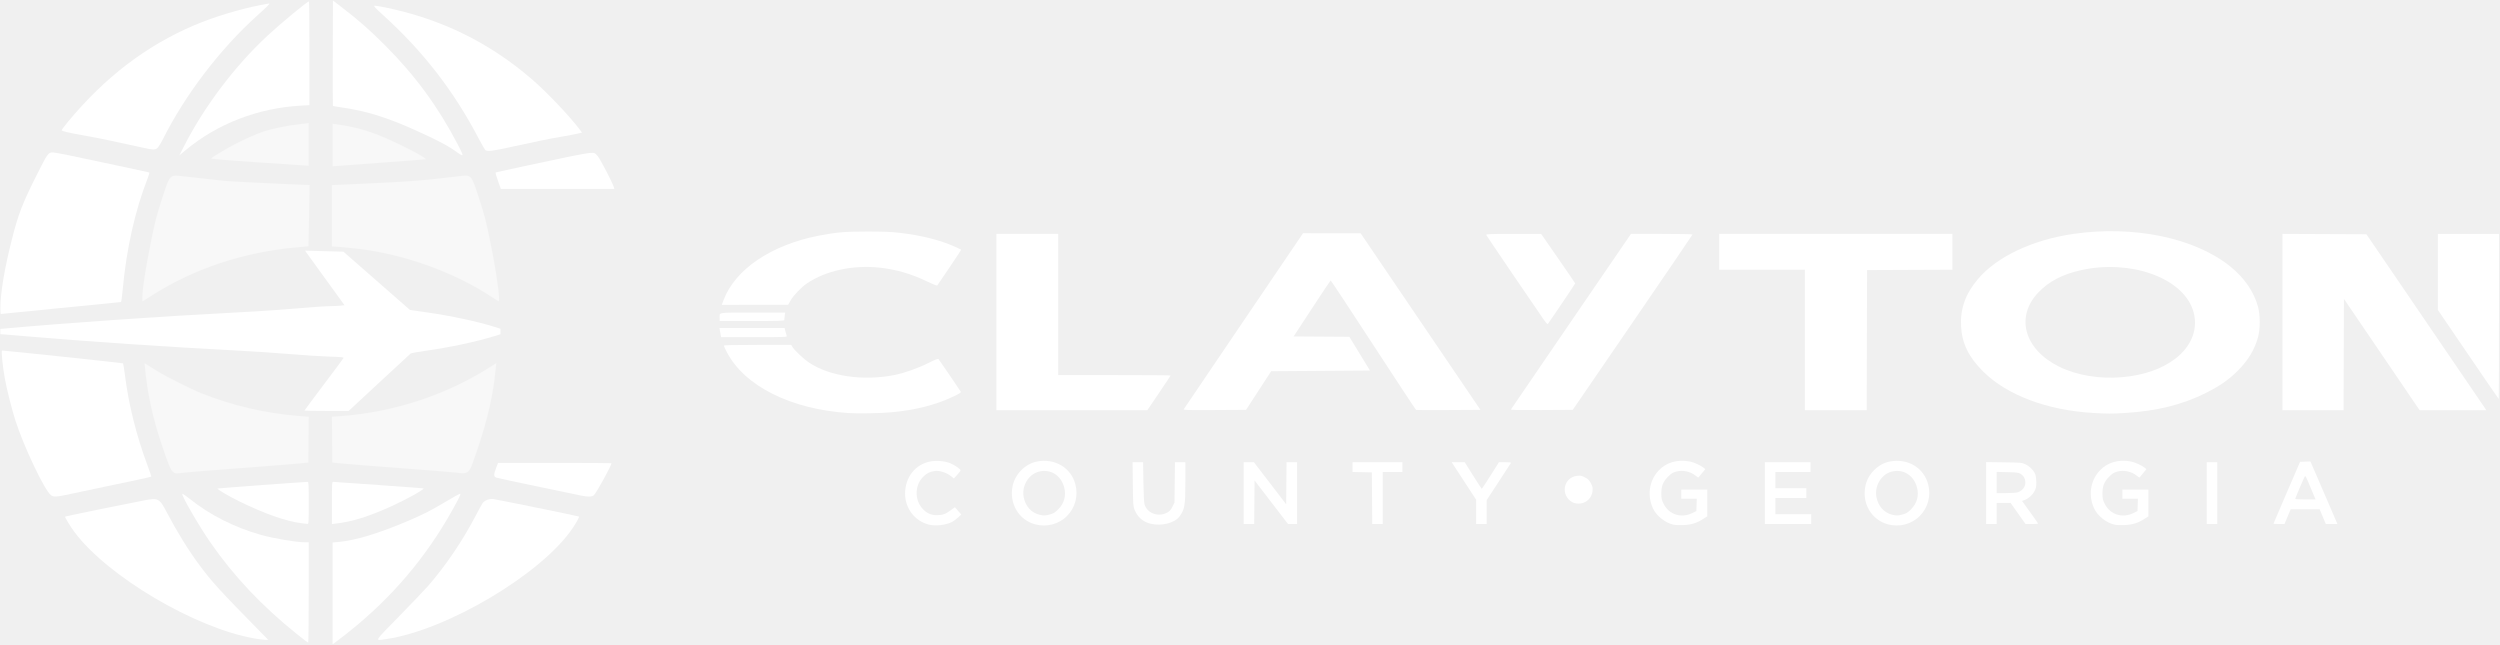
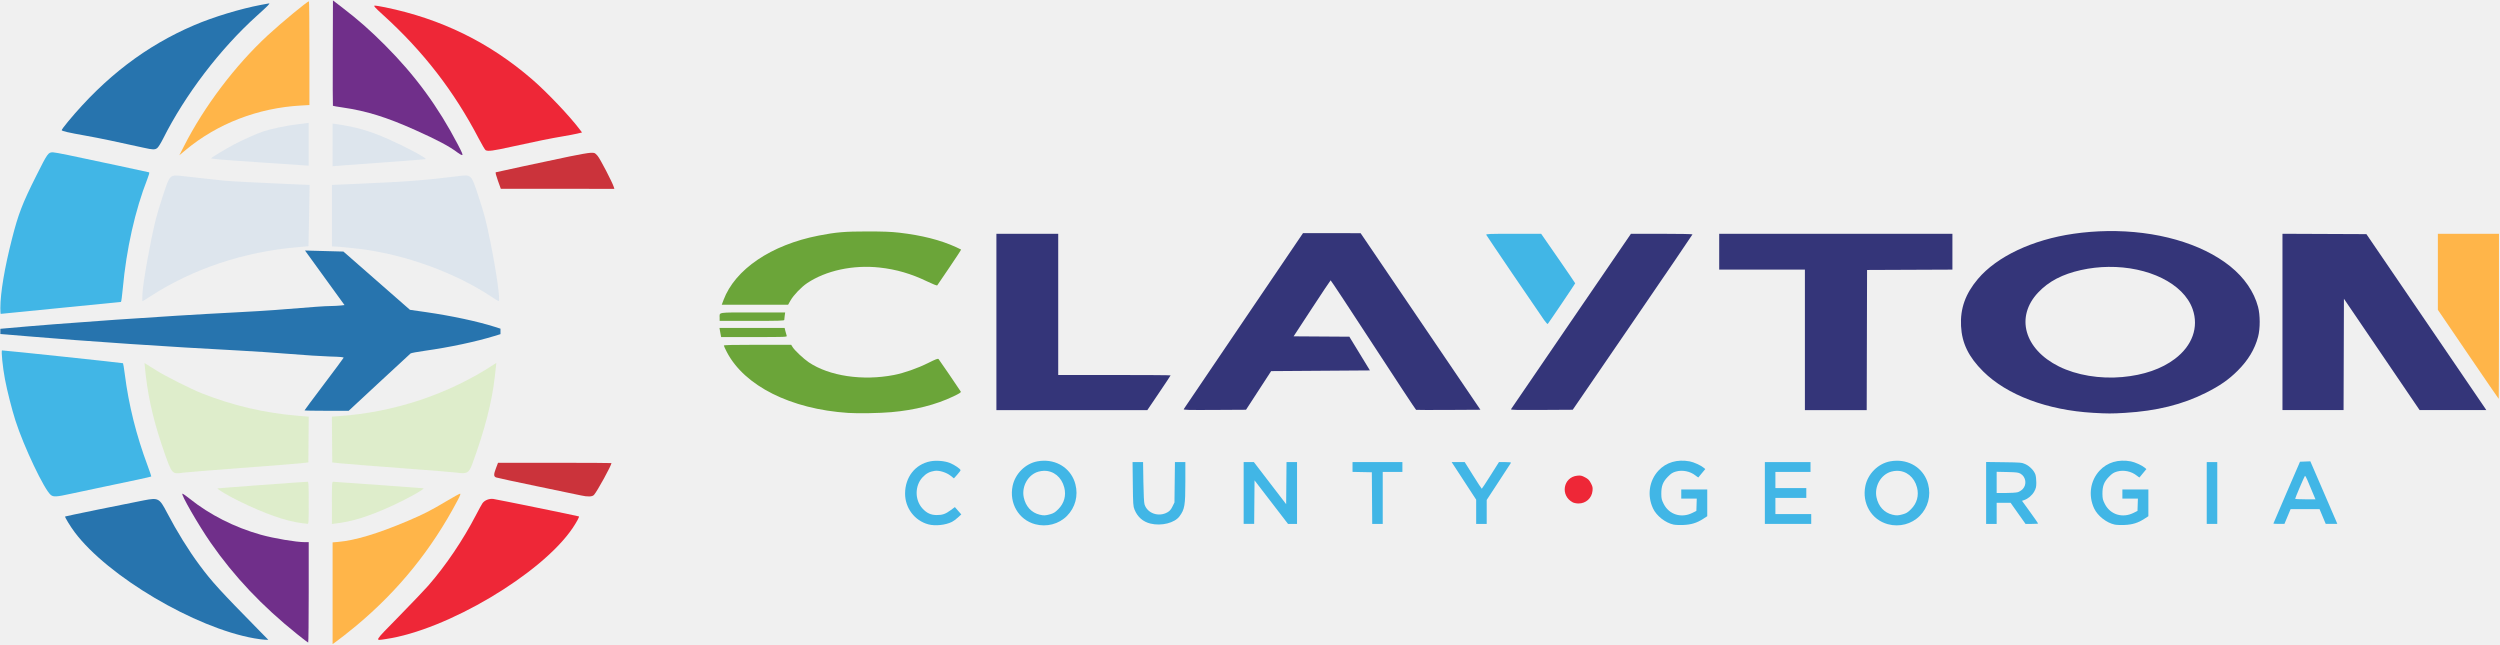
- <svg xmlns="http://www.w3.org/2000/svg" width="194" height="50" version="1.1" viewBox="0 0 1138.9 293.44">
-   <g fill="#fff">
-     <g>
-       <path d="m65.44 67.305c-11.612-2.594-20.518-4.448-26.24-5.461-7.828-1.386-10.96-2.101-11.096-2.534-0.056-0.176 1.276-1.976 2.959-4 16.82-20.224 35.454-34.455 57.4-43.834 8.797-3.76 20.933-7.446 30.513-9.268 1.901-0.362 3.521-0.657 3.6-0.657 0.567 0-0.534 1.12-5.453 5.547-16.801 15.121-32.775 36.057-42.874 56.194-0.957 1.908-2.126 3.773-2.598 4.144-1.066 0.839-1.957 0.82-6.212-0.131z" />
-       <path d="m221.23 68.42c-0.293-0.171-1.678-2.506-3.078-5.19-11.331-21.72-25.282-39.764-43.578-56.361-3.67-3.329-4.49-4.219-3.96-4.296 0.368-0.053 2.523 0.283 4.789 0.748 25.586 5.251 47.502 15.987 67 32.821 6.839 5.905 17.236 16.864 21.869 23.051l0.871 1.163-2.17 0.513c-1.193 0.282-3.97 0.811-6.17 1.175-5.466 0.904-13.562 2.541-23.759 4.805-8.433 1.872-10.765 2.182-11.814 1.57z" />
-       <path d="m208.48 69.524c-3.654-2.8-9.17-5.735-19.33-10.287-13.107-5.871-22.187-8.69-33.085-10.272-2.34-0.34-4.321-0.684-4.402-0.765-0.081-0.081-0.11-10.916-0.065-24.079l0.082-23.932 4.525 3.48c7.239 5.567 12.307 10.035 19.173 16.901 13.71 13.711 24.21 28.022 33.167 45.208 2.082 3.994 2.442 4.887 1.962 4.87-0.323-0.012-1.236-0.518-2.028-1.125z" />
-       <path d="m83.802 66.62c9.231-18.134 23.33-36.789 38.189-50.529 6.169-5.705 18.025-15.5 18.76-15.5 0.116 0 0.212 10.634 0.212 23.632v23.632l-3.92 0.221c-19.526 1.101-38.024 8.247-52.467 20.268l-2.865 2.385z" />
-       <path d="m226.84 82.324c-0.873-2.444-1.2-3.747-0.96-3.835 0.426-0.157 22.56-4.907 33.643-7.22 4.224-0.882 8.526-1.627 9.56-1.656 1.849-0.052 1.902-0.029 3.161 1.382 1.14 1.278 6.813 12.208 7.431 14.316l0.211 0.72-51.723-6e-3 -1.323-3.701z" />
-       <path d="m329.62 136.67c5.249-13.994 21.696-25.127 43.363-29.352 7.954-1.551 11.876-1.883 22.222-1.883 7.066 2e-4 10.867 0.147 14.4 0.557 10.377 1.203 18.77 3.332 25.923 6.576 1.209 0.548 2.255 1.054 2.325 1.123 0.07 0.07-2.298 3.694-5.261 8.054-2.963 4.36-5.486 8.073-5.606 8.251-0.133 0.196-1.954-0.514-4.64-1.81-7.228-3.488-14.041-5.473-21.608-6.298-12.084-1.316-24.457 1.348-33.053 7.116-2.611 1.752-6.161 5.453-7.52 7.839l-1.12 1.967-15.117 0.01-15.117 9e-3 0.81-2.16z" />
-       <path d="m0.174 140.35c0.013-6.97 1.892-18.184 5.267-31.44 2.914-11.447 4.724-16.15 11.127-28.911 5.157-10.277 5.393-10.609 7.567-10.609 0.527 0 3.738 0.581 7.136 1.291 10.938 2.286 36.246 7.69 36.635 7.822 0.257 0.087 0.025 1.025-0.731 2.947-5.608 14.273-9.592 32.005-11.23 49.992-0.306 3.359-0.678 6.107-0.827 6.107s-12.492 1.224-27.429 2.72-27.24 2.72-27.339 2.72c-0.099 0-0.178-1.188-0.176-2.64z" />
-       <path d="m327.84 144.78c0-2.646-1.367-2.426 15.118-2.426h14.729l-0.203 1.485c-0.112 0.817-0.203 1.681-0.203 1.92 0 0.361-2.52 0.435-14.72 0.435h-14.72z" />
-       <path d="m703.44 145.82c-3.39-4.812-26.216-38.432-26.376-38.849-0.151-0.394 1.613-0.459 12.424-0.459h12.6l7.754 11.185c4.265 6.152 7.754 11.271 7.754 11.375 0 0.178-11.98 17.928-12.491 18.508-0.13 0.147-0.879-0.645-1.665-1.76z" />
-       <path d="m328.35 152.67c-0.096-0.484-0.267-1.42-0.381-2.08l-0.207-1.2h29.68l0.368 1.52c0.202 0.836 0.468 1.772 0.59 2.08 0.21 0.529-0.623 0.56-14.827 0.56h-15.049z" />
-       <path d="m1124.4 161.43-13.807-20.284v-34.632h27.84v37.6c0 20.68-0.051 37.6-0.113 37.6s-6.326-9.128-13.92-20.284z" />
-       <path d="m1039.8 146.67v-40.163l38.24 0.165 16.374 24c28.974 42.47 37.054 54.323 37.658 55.251l0.591 0.909h-30.385l-34.478-50.72-0.164 50.72h-27.836z" />
+ <svg xmlns="http://www.w3.org/2000/svg" width="1138.9" height="293.44" version="1.1" viewBox="0 0 1138.9 293.44">
+   <g stroke-width=".32">
+     <path d="m65.438 67.301c-11.612-2.594-20.518-4.448-26.24-5.461-7.828-1.386-10.96-2.101-11.096-2.534-0.056-0.176 1.276-1.976 2.959-4 16.82-20.224 35.454-34.455 57.4-43.834 8.797-3.76 20.933-7.446 30.513-9.268 1.901-0.362 3.521-0.657 3.6-0.657 0.567 0-0.534 1.12-5.453 5.547-16.801 15.121-32.775 36.057-42.874 56.194-0.957 1.908-2.126 3.773-2.598 4.144-1.066 0.839-1.957 0.82-6.212-0.131z" fill="#2774ae" />
+     <path d="m221.23 68.416c-0.293-0.171-1.678-2.506-3.078-5.19-11.331-21.72-25.282-39.764-43.578-56.361-3.67-3.329-4.49-4.219-3.96-4.296 0.368-0.053 2.523 0.283 4.789 0.748 25.586 5.251 47.502 15.987 67 32.821 6.839 5.905 17.236 16.864 21.869 23.051l0.871 1.163-2.17 0.513c-1.193 0.282-3.97 0.811-6.17 1.175-5.466 0.904-13.562 2.541-23.759 4.805-8.433 1.872-10.765 2.182-11.814 1.57z" fill="#ee2737" />
+     <path d="m208.48 69.52c-3.654-2.8-9.17-5.735-19.33-10.287-13.107-5.871-22.187-8.69-33.085-10.272-2.34-0.34-4.321-0.684-4.402-0.765-0.081-0.081-0.11-10.916-0.065-24.079l0.082-23.932 4.525 3.48c7.239 5.567 12.307 10.035 19.173 16.901 13.71 13.711 24.21 28.022 33.167 45.208 2.082 3.994 2.442 4.887 1.962 4.87-0.323-0.012-1.236-0.518-2.028-1.125z" fill="#702f8a" />
+     <path d="m83.796 66.616c9.231-18.134 23.33-36.789 38.189-50.529 6.169-5.705 18.025-15.5 18.76-15.5 0.116 0 0.212 10.634 0.212 23.632v23.632l-3.92 0.221c-19.526 1.101-38.024 8.247-52.467 20.268l-2.865 2.385z" fill="#ffb549" />
+     <path d="m117.37 73.915c-16.496-1.12-21.431-1.549-21.188-1.842 0.431-0.52 6.487-4.163 10.212-6.145 4.444-2.364 10.29-4.968 13.733-6.118 3.608-1.205 11.064-2.734 15.707-3.221 1.848-0.194 3.684-0.42 4.08-0.503l0.72-0.151v19.532l-0.88-0.046c-0.484-0.025-10.557-0.703-22.385-1.506z" fill="#dde5ed" />
+     <path d="m151.52 66.023v-9.717l1.2 0.166c9.206 1.272 15.534 3.073 24.145 6.874 7.862 3.47 17.576 8.665 17.097 9.144-0.081 0.081-8.908 0.776-19.615 1.544s-20.224 1.466-21.148 1.551l-1.68 0.155z" fill="#dde5ed" />
+     <path d="m226.83 82.319c-0.873-2.444-1.2-3.747-0.96-3.835 0.426-0.157 22.56-4.907 33.643-7.22 4.224-0.882 8.526-1.627 9.56-1.656 1.849-0.052 1.902-0.029 3.161 1.382 1.14 1.278 6.813 12.208 7.431 14.316l0.211 0.72-51.723-6e-3 -1.323-3.701z" fill="#cb333b" />
+     <path d="m224 135.26c-16.633-11.034-39.279-19.282-60-21.855-4.029-0.5-10.745-1.133-12.08-1.138l-0.72-3e-3v-28.018l12.88-0.565c21.592-0.947 29.309-1.54 44.531-3.424 6.212-0.769 6.026-0.947 9.247 8.819 2.812 8.525 3.502 11.153 5.499 20.948 2.785 13.658 4.69 27.257 3.807 27.173-0.156-0.015-1.58-0.887-3.164-1.937z" fill="#dde5ed" />
+     <path d="m64.897 133.77c0.317-5.54 3.489-23.265 6.024-33.665 0.536-2.2 2.052-7.24 3.368-11.2 3.182-9.576 2.976-9.386 9.366-8.64 4.745 0.553 16.739 1.877 18.742 2.069 2.628 0.251 17.505 1.021 29.084 1.505l9.565 0.4-0.234 13.933c-0.129 7.663-0.257 13.957-0.284 13.986-0.028 0.029-2.067 0.218-4.531 0.419-24.705 2.022-48.244 9.874-67.771 22.606-1.722 1.123-3.22 2.042-3.329 2.042-0.109 0-0.109-1.555-1.69e-4 -3.455z" fill="#dde5ed" />
+     <path d="m329.61 136.67c5.249-13.994 21.696-25.127 43.363-29.352 7.954-1.551 11.876-1.883 22.222-1.883 7.066 2e-4 10.867 0.147 14.4 0.557 10.377 1.203 18.77 3.332 25.923 6.576 1.209 0.548 2.255 1.054 2.325 1.123 0.07 0.07-2.298 3.694-5.261 8.054-2.963 4.36-5.486 8.073-5.606 8.251-0.133 0.196-1.954-0.514-4.64-1.81-7.228-3.488-14.041-5.473-21.608-6.298-12.084-1.316-24.457 1.348-33.053 7.116-2.611 1.752-6.161 5.453-7.52 7.839l-1.12 1.967-15.117 0.01-15.117 9e-3 0.81-2.16z" fill="#6ba539" />
+     <path d="m0.163 140.35c0.013-6.97 1.892-18.184 5.267-31.44 2.914-11.447 4.724-16.15 11.127-28.911 5.157-10.277 5.393-10.609 7.567-10.609 0.527 0 3.738 0.581 7.136 1.291 10.938 2.286 36.246 7.69 36.635 7.822 0.257 0.087 0.025 1.025-0.731 2.947-5.608 14.273-9.592 32.005-11.23 49.992-0.306 3.359-0.678 6.107-0.827 6.107s-12.492 1.224-27.429 2.72-27.24 2.72-27.339 2.72c-0.099 0-0.178-1.188-0.176-2.64z" fill="#41b6e6" />
+     <path d="m327.84 144.77c0-2.646-1.367-2.426 15.118-2.426h14.729l-0.203 1.485c-0.112 0.817-0.203 1.681-0.203 1.92 0 0.361-2.52 0.435-14.72 0.435h-14.72z" fill="#6ba539" />
+     <path d="m703.44 145.81c-3.39-4.812-26.216-38.432-26.376-38.849-0.151-0.394 1.613-0.459 12.424-0.459h12.6l7.754 11.185c4.265 6.152 7.754 11.271 7.754 11.375 0 0.178-11.98 17.928-12.491 18.508-0.13 0.147-0.879-0.645-1.665-1.76z" fill="#41b6e6" />
+     <path d="m328.35 152.67c-0.096-0.484-0.267-1.42-0.381-2.08l-0.207-1.2h29.68l0.368 1.52c0.202 0.836 0.468 1.772 0.59 2.08 0.21 0.529-0.623 0.56-14.827 0.56h-15.049z" fill="#6ba539" />
+     <path d="m1124.4 161.42-13.807-20.284v-34.632h27.84v37.6c0 20.68-0.051 37.6-0.113 37.6s-6.326-9.128-13.92-20.284z" fill="#ffb549" />
+     <g fill="#343579">
+       <path d="m1039.8 146.66v-40.163l38.24 0.165 16.374 24c28.974 42.47 37.054 54.323 37.658 55.251l0.591 0.909h-30.385l-34.478-50.72-0.164 50.72h-27.836z" />
      <path d="m822.24 154.83v-32h-39.04v-16.32h106.24v16.315l-38.88 0.165-0.082 31.92-0.082 31.92h-28.157z" />
-       <path d="m688.36 186.43c0.131-0.222 12.478-18.295 27.438-40.163l27.2-39.76h14.023c7.713 0 14.023 0.117 14.023 0.26 0 0.143-12.276 18.179-27.28 40.08l-27.28 39.82-14.181 0.083c-11.338 0.067-14.133 3e-3 -13.943-0.32z" />
-       <path d="m539.27 186.39c0.142-0.245 12.426-18.387 27.298-40.316l27.04-39.871 26.24 0.022 54.586 80.443-14.493 0.083c-7.971 0.046-14.641 0.027-14.821-0.042-0.18-0.069-8.964-13.39-19.52-29.602-10.556-16.212-19.29-29.441-19.409-29.398-0.119 0.043-3.962 5.801-8.54 12.795l-8.324 12.716 25.393 0.167 9.376 15.36-45.005 0.32-11.443 17.6-14.318 0.083c-12.155 0.071-14.279 0.016-14.06-0.362z" />
+       <path d="m688.35 186.43c0.131-0.222 12.478-18.295 27.438-40.163l27.2-39.76h14.023c7.713 0 14.023 0.117 14.023 0.26 0 0.143-12.276 18.179-27.28 40.08l-27.28 39.82-14.181 0.083c-11.338 0.067-14.133 3e-3 -13.943-0.32z" />
+       <path d="m539.26 186.39c0.142-0.245 12.426-18.387 27.298-40.316l27.04-39.871 26.24 0.022 54.586 80.443-14.493 0.083c-7.971 0.046-14.641 0.027-14.821-0.042-0.18-0.069-8.964-13.39-19.52-29.602-10.556-16.212-19.29-29.441-19.409-29.398-0.119 0.043-3.962 5.801-8.54 12.795l-8.324 12.716 25.393 0.167 9.376 15.36-45.005 0.32-11.443 17.6-14.318 0.083c-12.155 0.071-14.279 0.016-14.06-0.362z" />
      <path d="m453.92 146.67v-40.16h28.16v64.32h25.6c14.08 0 25.6 0.079 25.6 0.175 0 0.096-2.385 3.696-5.3 8l-5.3 7.825h-68.761z" />
-       <path d="m138.72 186.97c0-0.1 3.969-5.439 8.819-11.864 4.851-6.425 8.89-11.865 8.976-12.09 0.122-0.319-1.264-0.45-6.339-0.598-3.573-0.105-11.68-0.624-18.016-1.155-6.336-0.53-17.28-1.261-24.32-1.623-29.371-1.512-69.458-4.218-95.04-6.416-4.048-0.348-8.548-0.726-10-0.84l-2.64-0.207v-2.374l2.16-0.198c26.415-2.419 72.595-5.628 104.4-7.253 6.952-0.355 15.376-0.865 18.72-1.132 18.828-1.506 22.261-1.752 24.919-1.784 1.606-0.019 3.746-0.127 4.754-0.24l1.833-0.205-8.236-11.36c-4.53-6.248-8.577-11.839-8.993-12.425l-0.757-1.065 17.48 0.467 30.317 26.543 7.328 1.054c11.53 1.659 23.522 4.225 31.273 6.693l2.64 0.84v2.493l-2.8 0.861c-8.414 2.587-20.578 5.17-31.6 6.71-3.344 0.467-6.29 1.016-6.545 1.219-0.256 0.203-6.709 6.165-14.34 13.249l-13.874 12.88h-10.06c-5.533 0-10.06-0.082-10.06-0.182z" />
-       <path d="m953.57 188.08c-20.91-1.201-39.249-8.099-50.074-18.836-6.661-6.606-9.726-12.884-10.118-20.727-0.4-7.992 2.015-14.712 7.703-21.442 8.628-10.208 24.86-17.874 43.562-20.576 27.439-3.963 55.172 1.807 71.392 14.854 6.413 5.159 10.836 11.607 12.649 18.44 1.002 3.778 1.01 9.896 0.017 13.646-1.501 5.669-4.534 10.702-9.326 15.474-4.076 4.059-8.049 6.823-14.408 10.022-10.671 5.369-22.494 8.301-36.96 9.166-6.023 0.36-7.829 0.358-14.437-0.022zm13.317-16.306c9.752-0.893 17.821-3.683 23.902-8.265 7.96-5.998 10.985-14.458 8.102-22.661-5.115-14.555-28.582-22.773-50.859-17.812-8.512 1.895-14.696 5.133-19.502 10.21-10.489 11.08-6.354 25.844 9.439 33.704 7.996 3.98 18.678 5.761 28.918 4.824z" />
-       <path d="m386.41 188.12c-26.168-1.729-47.267-12.313-55.284-27.733-0.746-1.435-1.356-2.767-1.356-2.96 0-0.25 4.418-0.351 15.334-0.351h15.334l0.648 1.048c0.937 1.516 4.992 5.334 7.365 6.935 9.308 6.278 24.539 8.549 38.8 5.784 4.604-0.892 10.78-3.063 15.639-5.496 3.332-1.669 4.403-2.075 4.682-1.777 0.316 0.337 9.445 13.712 10.139 14.854 0.195 0.321-0.656 0.867-3.36 2.156-8.015 3.823-17.475 6.231-28.261 7.194-5.267 0.471-15.156 0.644-19.68 0.345z" />
    </g>
-     <g fill-opacity=".5">
-       <path d="m117.38 73.919c-16.496-1.12-21.431-1.549-21.188-1.842 0.431-0.52 6.487-4.163 10.212-6.145 4.444-2.364 10.29-4.968 13.733-6.118 3.608-1.205 11.064-2.734 15.707-3.221 1.848-0.194 3.684-0.42 4.08-0.503l0.72-0.151v19.532l-0.88-0.046c-0.484-0.025-10.557-0.703-22.385-1.506z" />
-       <path d="m151.52 66.028v-9.717l1.2 0.166c9.206 1.272 15.534 3.073 24.145 6.874 7.862 3.47 17.576 8.665 17.097 9.144-0.081 0.081-8.908 0.776-19.615 1.544s-20.224 1.466-21.148 1.551l-1.68 0.155z" />
-       <path d="m224 135.27c-16.633-11.034-39.279-19.282-60-21.855-4.029-0.5-10.745-1.133-12.08-1.138l-0.72-3e-3v-28.018l12.88-0.565c21.592-0.947 29.309-1.54 44.531-3.424 6.212-0.769 6.026-0.947 9.247 8.819 2.812 8.525 3.502 11.153 5.499 20.948 2.785 13.658 4.69 27.257 3.807 27.173-0.156-0.015-1.58-0.887-3.164-1.937z" />
-       <path d="m64.904 133.78c0.317-5.54 3.489-23.265 6.024-33.665 0.536-2.2 2.052-7.24 3.368-11.2 3.182-9.576 2.976-9.386 9.366-8.64 4.745 0.553 16.739 1.877 18.742 2.069 2.628 0.251 17.505 1.021 29.084 1.505l9.565 0.4-0.234 13.933c-0.129 7.663-0.257 13.957-0.284 13.986-0.028 0.029-2.067 0.218-4.531 0.419-24.705 2.022-48.244 9.874-67.771 22.606-1.722 1.123-3.22 2.042-3.329 2.042-0.109 0-0.109-1.555-1.69e-4 -3.455z" />
-       <path d="m207.85 215.28c-0.968-0.149-12.488-1.073-25.6-2.054s-25.424-1.958-27.36-2.171l-3.52-0.388-0.169-20.879 3.124-0.213c25.264-1.726 50.044-9.984 70.741-23.573l1.057-0.694-0.175 1.562c-0.096 0.859-0.325 2.93-0.508 4.602-1.246 11.387-4.591 24.397-10.223 39.756-1.587 4.328-2.461 4.809-7.368 4.053z" />
-       <path d="m78.598 214.75c-1.002-1.004-2.112-3.756-5.001-12.4-4.15-12.414-6.563-23.643-7.617-35.442l-0.136-1.522 1.161 0.717c0.638 0.394 2.601 1.624 4.361 2.733 3.959 2.495 15.749 8.423 20.48 10.299 14.233 5.642 28.775 9.036 44.084 10.287l4.724 0.386-0.169 20.858-3.52 0.388c-1.936 0.213-14.248 1.188-27.36 2.166-13.112 0.978-24.776 1.917-25.92 2.087-3.38 0.503-4.108 0.424-5.087-0.557z" />
-     </g>
-     <g>
-       <path d="m264.65 225.7c-1.056-0.237-9.984-2.098-19.84-4.135s-18.316-3.863-18.8-4.056c-1.149-0.459-1.149-1.351-4e-3 -4.35l0.884-2.316 25.84-4e-3c14.212-2e-3 25.84 0.058 25.84 0.133 0 1.033-6.533 12.934-7.962 14.503-0.775 0.851-2.823 0.928-5.958 0.225z" />
-       <path d="m23.138 225.47c-2.988-2.456-12.28-22.011-16.08-33.838-1.611-5.015-3.804-13.656-4.791-18.88-1.022-5.405-1.796-13.124-1.314-13.11 1.833 0.052 54.936 5.68 55.095 5.839 0.117 0.117 0.482 2.341 0.811 4.942 1.78 14.074 5.193 27.759 10.422 41.785 0.971 2.605 1.703 4.799 1.627 4.875-0.161 0.161-8.115 1.885-21.444 4.648-5.155 1.069-11.952 2.509-15.106 3.202-6.695 1.47-7.993 1.546-9.22 0.537z" />
-       <path d="m716.49 228.86c-5.835-3.076-4.379-11.51 2.097-12.155 1.498-0.149 1.988-0.044 3.492 0.748 1.43 0.754 1.917 1.24 2.67 2.67 0.792 1.504 0.897 1.994 0.748 3.492-0.335 3.363-3.046 5.792-6.435 5.765-0.887-7e-3 -2.044-0.241-2.572-0.519z" />
-       <path d="m1035.7 238.53c0-0.078 2.728-6.45 6.062-14.16l6.062-14.018 4.714-0.185 5.669 13.113c3.118 7.212 5.883 13.626 6.145 14.252l0.476 1.14-5.289-6e-3 -2.809-6.714-13.191 6e-3 -2.809 6.714h-2.516c-1.384 0-2.516-0.064-2.516-0.142zm17.723-14.498c-0.799-1.892-1.828-4.342-2.286-5.445-0.459-1.103-0.943-1.895-1.077-1.76-0.276 0.279-4.439 10.037-4.44 10.405 0 0.132 2.082 0.24 4.627 0.24h4.628z" />
+     <path d="m138.72 186.96c0-0.1 3.969-5.439 8.819-11.864 4.851-6.425 8.89-11.865 8.976-12.09 0.122-0.319-1.264-0.45-6.339-0.598-3.573-0.105-11.68-0.624-18.016-1.155-6.336-0.53-17.28-1.261-24.32-1.623-29.371-1.512-69.458-4.218-95.04-6.416-4.048-0.348-8.548-0.726-10-0.84l-2.64-0.207v-2.374l2.16-0.198c26.415-2.419 72.595-5.628 104.4-7.253 6.952-0.355 15.376-0.865 18.72-1.132 18.828-1.506 22.261-1.752 24.919-1.784 1.606-0.019 3.746-0.127 4.754-0.24l1.833-0.205-8.236-11.36c-4.53-6.248-8.577-11.839-8.993-12.425l-0.757-1.065 17.48 0.467 30.317 26.543 7.328 1.054c11.53 1.659 23.522 4.225 31.273 6.693l2.64 0.84v2.493l-2.8 0.861c-8.414 2.587-20.578 5.17-31.6 6.71-3.344 0.467-6.29 1.016-6.545 1.219-0.256 0.203-6.709 6.165-14.34 13.249l-13.874 12.88h-10.06c-5.533 0-10.06-0.082-10.06-0.182z" fill="#2774ae" />
+     <path d="m960.02 105.27c-5.088 0.075-10.244 0.476-15.389 1.219-18.701 2.701-34.932 10.369-43.561 20.576-5.689 6.73-8.103 13.45-7.703 21.441 0.392 7.843 3.456 14.121 10.117 20.727 10.826 10.737 29.164 17.635 50.074 18.836 6.608 0.38 8.414 0.384 14.438 0.023 14.466-0.866 26.288-3.799 36.959-9.168 6.359-3.199 10.332-5.962 14.408-10.021 4.792-4.772 7.826-9.806 9.326-15.475 0.993-3.75 0.985-9.867-0.018-13.645-1.813-6.834-6.235-13.283-12.648-18.441-13.179-10.6-33.958-16.397-56.004-16.072zm0.529 16.311c17.905-0.211 34.174 7.432 38.33 19.258 2.883 8.203-0.141 16.662-8.102 22.66-6.081 4.582-14.15 7.372-23.902 8.266-10.24 0.938-20.922-0.844-28.918-4.824-15.793-7.86-19.928-22.625-9.439-33.705 4.805-5.077 10.99-8.313 19.502-10.209 4.177-0.93 8.397-1.397 12.529-1.445z" fill="#343579" />
+     <path d="m386.4 188.11c-26.168-1.729-47.267-12.313-55.284-27.733-0.746-1.435-1.356-2.767-1.356-2.96 0-0.25 4.418-0.351 15.334-0.351h15.334l0.648 1.048c0.937 1.516 4.992 5.334 7.365 6.935 9.308 6.278 24.539 8.549 38.8 5.784 4.604-0.892 10.78-3.063 15.639-5.496 3.332-1.669 4.403-2.075 4.682-1.777 0.316 0.337 9.445 13.712 10.139 14.854 0.195 0.321-0.656 0.867-3.36 2.156-8.015 3.823-17.475 6.231-28.261 7.194-5.267 0.471-15.156 0.644-19.68 0.345z" fill="#6ba539" />
+     <path d="m207.84 215.28c-0.968-0.149-12.488-1.073-25.6-2.054s-25.424-1.958-27.36-2.171l-3.52-0.388-0.169-20.879 3.124-0.213c25.264-1.726 50.044-9.984 70.741-23.573l1.057-0.694-0.175 1.562c-0.096 0.859-0.325 2.93-0.508 4.602-1.246 11.387-4.591 24.397-10.223 39.756-1.587 4.328-2.461 4.809-7.368 4.053z" fill="#deedcb" />
+     <path d="m78.59 214.75c-1.002-1.004-2.112-3.756-5.001-12.4-4.15-12.414-6.563-23.643-7.617-35.442l-0.136-1.522 1.161 0.717c0.638 0.394 2.601 1.624 4.361 2.733 3.959 2.495 15.749 8.423 20.48 10.299 14.233 5.642 28.775 9.036 44.084 10.287l4.724 0.386-0.169 20.858-3.52 0.388c-1.936 0.213-14.248 1.188-27.36 2.166-13.112 0.978-24.776 1.917-25.92 2.087-3.38 0.503-4.108 0.424-5.087-0.557z" fill="#deedcb" />
+     <path d="m264.64 225.69c-1.056-0.237-9.984-2.098-19.84-4.135s-18.316-3.863-18.8-4.056c-1.149-0.459-1.149-1.351-4e-3 -4.35l0.884-2.316 25.84-4e-3c14.212-2e-3 25.84 0.058 25.84 0.133 0 1.033-6.533 12.934-7.962 14.503-0.775 0.851-2.823 0.928-5.958 0.225z" fill="#cb333b" />
+     <path d="m23.123 225.46c-2.988-2.456-12.28-22.011-16.08-33.838-1.611-5.015-3.804-13.656-4.791-18.88-1.022-5.405-1.796-13.124-1.314-13.11 1.833 0.052 54.936 5.68 55.095 5.839 0.117 0.117 0.482 2.341 0.811 4.942 1.78 14.074 5.193 27.759 10.422 41.785 0.971 2.605 1.703 4.799 1.627 4.875-0.161 0.161-8.115 1.885-21.444 4.648-5.155 1.069-11.952 2.509-15.106 3.202-6.695 1.47-7.993 1.546-9.22 0.537z" fill="#41b6e6" />
+     <path d="m716.48 228.85c-5.835-3.076-4.379-11.51 2.097-12.155 1.498-0.149 1.988-0.044 3.492 0.748 1.43 0.754 1.917 1.24 2.67 2.67 0.792 1.504 0.897 1.994 0.748 3.492-0.335 3.363-3.046 5.792-6.435 5.765-0.887-7e-3 -2.044-0.241-2.572-0.519z" fill="#ee2737" />
+     <g fill="#41b6e6">
+       <path d="m1052.5 210.16-4.713 0.184-6.062 14.02c-3.334 7.71-6.062 14.08-6.062 14.158 0 0.078 1.132 0.143 2.516 0.143h2.516l1.404-3.357 1.404-3.356 6.596-4e-3 6.596-2e-3 1.404 3.356 1.404 3.357 2.644 4e-3 2.644 2e-3 -0.476-1.139c-0.262-0.627-3.027-7.042-6.145-14.254l-5.67-13.111zm-2.449 6.644c0.165-0.02 0.617 0.742 1.047 1.775 0.459 1.103 1.488 3.551 2.287 5.443l1.451 3.441h-4.627c-2.545 0-4.627-0.108-4.627-0.24 3e-4 -0.368 4.164-10.127 4.439-10.406 0.01-8e-3 0.018-0.012 0.029-0.014z" />
      <path d="m1005.3 224.59v-14.08h4.8v28.16h-4.8z" />
-       <path d="m904.8 224.57v-14.104l8.08 0.106c7.682 0.101 8.162 0.143 9.753 0.861 1.972 0.89 3.987 2.952 4.6 4.709 0.24 0.689 0.434 2.333 0.431 3.653-5e-3 2.043-0.146 2.655-0.943 4.111-0.948 1.733-2.777 3.287-4.628 3.932l-0.94 0.328 3.664 5.064c2.015 2.785 3.664 5.15 3.664 5.254 0 0.105-1.29 0.191-2.867 0.191h-2.867l-6.794-9.6h-6.353v9.6h-4.8zm14.424-0.341c0.67-0.201 1.679-0.841 2.242-1.422 1.976-2.038 1.478-5.57-0.986-7.002-0.965-0.561-1.797-0.666-6-0.76l-4.88-0.109v9.657h4.203c2.312 0 4.751-0.164 5.421-0.365z" />
+       <path d="m904.8 210.46v28.209h4.801v-9.6h6.352l3.398 4.801 3.397 4.799h2.867c1.577 0 2.865-0.085 2.865-0.189 0-0.105-1.647-2.471-3.662-5.256l-3.664-5.062 0.939-0.328c1.851-0.645 3.681-2.199 4.629-3.932 0.797-1.456 0.936-2.069 0.941-4.111 4e-3 -1.32-0.189-2.965-0.43-3.654-0.613-1.757-2.627-3.819-4.6-4.709-1.59-0.717-2.072-0.758-9.754-0.859l-8.08-0.107zm4.801 4.473 4.879 0.107c4.203 0.094 5.035 0.199 6 0.76 2.464 1.432 2.962 4.964 0.986 7.002-0.563 0.581-1.572 1.221-2.242 1.422-0.67 0.201-3.108 0.365-5.42 0.365h-4.203v-9.656z" />
      <path d="m804 224.59v-14.08h20.8v4.48h-16v7.36h14.08v4.48h-14.08v7.36h16.32v4.48h-21.12z" />
      <path d="m672.48 233.15v-5.52l-11.167-17.12h5.951l3.809 6.079c2.095 3.344 3.881 6.072 3.969 6.064 0.088-8e-3 1.885-2.744 3.994-6.079l3.833-6.064h2.825c2.17 0 2.771 0.093 2.593 0.4-0.128 0.22-2.656 4.101-5.619 8.626l-5.387 8.226v10.909h-4.8v-5.52z" />
-       <path d="m625.05 226.91-0.084-11.76-8.8-0.178v-4.462h22.72v4.48h-8.96v23.68h-4.792z" />
-       <path d="m566.57 224.59v-14.08h4.655l7.352 9.589 7.352 9.589 0.169-19.179h4.791v28.16h-4.117l-15.242-19.833-0.085 9.916-0.085 9.916h-4.791z" />
-       <path d="m151.21 229.08c0-8.777 0.046-9.611 0.536-9.611 0.901 0 40.886 2.885 41.156 2.969 0.828 0.259-7.814 5.079-14.592 8.138-10.567 4.77-17.798 7.022-25.42 7.917l-1.68 0.197z" />
-       <path d="m137.45 238.33c-7.264-0.921-16.825-4.284-28.64-10.073-4.585-2.247-9.995-5.454-9.699-5.75 0.116-0.116 39.609-3.032 41.067-3.032 0.405 0 0.472 1.353 0.472 9.6 0 8.945-0.038 9.597-0.56 9.559-0.308-0.022-1.496-0.159-2.64-0.304z" />
-       <path d="m524.13 238.54c-3.426-0.831-5.91-3.004-7.268-6.358-0.629-1.553-0.685-2.377-0.79-11.671l-0.113-10h4.789l0.142 9.04c0.092 5.819 0.281 9.476 0.531 10.263 1.306 4.111 6.489 5.867 10.482 3.553 0.995-0.577 1.567-1.244 2.24-2.615l0.904-1.84 0.109-9.2 0.109-9.2h4.742v8.944c0 10.805-0.298 12.568-2.67 15.776-2.228 3.014-8.227 4.517-13.207 3.308z" />
-       <path d="m963.38 238.98c-3.716-0.784-7.785-3.98-9.359-7.352-2.752-5.893-1.786-12.634 2.469-17.229 3.503-3.784 8.559-5.275 14.272-4.209 1.823 0.34 5.059 1.813 6.313 2.874l0.749 0.634-1.539 1.845c-0.846 1.015-1.57 1.896-1.608 1.957-0.038 0.062-0.619-0.329-1.29-0.867-2.424-1.944-5.979-2.665-8.938-1.814-1.532 0.441-2.219 0.885-3.679 2.377-2.26 2.31-3.007 4.272-2.973 7.799 0.021 2.173 0.162 2.758 1.116 4.626 2.462 4.822 8.021 6.543 13.036 4.035l1.816-0.908 0.092-2.8 0.092-2.8h-7.065v-4.16h11.84v12.174l-1.929 1.247c-2.81 1.816-5.361 2.599-8.951 2.747-1.672 0.069-3.682-0.01-4.465-0.176z" />
-       <path d="m860.04 238.81c-7.493-2.015-11.905-9.548-10.237-17.478 1.158-5.506 5.795-10.118 11.203-11.143 8.093-1.535 15.419 2.855 17.39 10.419 1.365 5.241-0.06 10.611-3.825 14.412-3.726 3.762-9.264 5.207-14.531 3.791zm6.825-4.515c1.582-0.441 2.272-0.871 3.73-2.323 2.69-2.68 3.67-6.215 2.734-9.865-1.459-5.695-6.395-8.734-11.757-7.239-4.686 1.306-7.754 6.662-6.707 11.705 0.858 4.135 3.523 7.026 7.296 7.915 1.822 0.429 2.584 0.398 4.704-0.193z" />
-       <path d="m762.42 238.98c-3.716-0.784-7.785-3.98-9.359-7.352-2.752-5.893-1.786-12.634 2.469-17.229 3.503-3.784 8.559-5.275 14.272-4.209 1.823 0.34 5.059 1.813 6.313 2.874l0.749 0.634-1.539 1.845c-0.846 1.015-1.57 1.896-1.608 1.957-0.038 0.062-0.619-0.329-1.29-0.867-2.424-1.944-5.979-2.665-8.938-1.814-1.532 0.441-2.219 0.885-3.679 2.377-2.26 2.31-3.007 4.272-2.973 7.799 0.021 2.173 0.162 2.758 1.116 4.626 2.462 4.822 8.021 6.543 13.036 4.035l1.816-0.908 0.092-2.8 0.092-2.8h-7.065v-4.16h11.84v12.174l-1.929 1.247c-2.81 1.816-5.361 2.599-8.951 2.747-1.672 0.069-3.682-0.01-4.465-0.176z" />
-       <path d="m471.55 238.81c-7.493-2.015-11.905-9.548-10.237-17.478 1.158-5.506 5.795-10.118 11.203-11.143 8.093-1.535 15.419 2.855 17.39 10.419 1.365 5.241-0.06 10.611-3.825 14.412-3.726 3.762-9.264 5.207-14.531 3.791zm6.825-4.515c1.582-0.441 2.272-0.871 3.73-2.323 2.69-2.68 3.67-6.215 2.734-9.865-1.459-5.695-6.395-8.734-11.757-7.239-4.686 1.306-7.754 6.662-6.707 11.705 0.858 4.135 3.523 7.026 7.296 7.915 1.822 0.429 2.584 0.398 4.704-0.193z" />
-       <path d="m422.88 238.88c-6.225-1.695-10.56-7.437-10.56-13.988 0-7.491 4.573-13.355 11.474-14.713 2.733-0.538 6.594-0.208 9.015 0.77 2.015 0.814 4.765 2.692 4.781 3.265 5e-3 0.186-0.674 1.101-1.51 2.031l-1.52 1.692-1.44-1.157c-1.913-1.537-5.24-2.574-7.291-2.274-2.304 0.338-3.923 1.195-5.542 2.936-3.566 3.835-3.61 10.251-0.097 14.157 1.922 2.138 3.848 3.038 6.521 3.048 2.639 9e-3 3.999-0.464 6.389-2.224l1.905-1.403 2.918 3.333-1.496 1.381c-0.823 0.76-2.043 1.66-2.712 2.002-2.924 1.492-7.702 1.995-10.835 1.142z" />
-       <path d="m181.87 280.67c5.807-5.94 11.764-12.186 13.237-13.879 8.062-9.268 15.752-20.648 21.74-32.17 1.266-2.437 2.589-4.845 2.94-5.351 0.946-1.367 3.135-2.233 4.972-1.966 2.188 0.317 38.826 7.802 38.989 7.965 0.219 0.219-1.127 2.699-2.86 5.269-14.078 20.885-57.349 46.58-85.206 50.597-5.102 0.736-5.622 1.615 6.188-10.464z" />
-       <path d="m115.84 290.8c-26.992-4.743-66.806-28.275-81.841-48.372-1.967-2.63-4.562-6.902-4.332-7.132 0.146-0.146 26.646-5.581 35.82-7.347 6.657-1.281 7.114-1.045 10.515 5.441 4.612 8.796 9.884 17.311 14.868 24.015 5.754 7.739 9.103 11.408 27.509 30.145l3.851 3.92-1.435-0.026c-0.789-0.014-3.019-0.304-4.955-0.644z" />
-       <path d="m135.36 288.9c-15.906-12.735-28.703-26.269-39.386-41.651-5.569-8.02-13.812-22.336-12.859-22.336 0.247 0 1.734 1.034 3.307 2.297 9.062 7.281 20.513 13.08 32.385 16.398 6.08 1.7 16.083 3.385 20.089 3.385h1.744v22.88c0 12.584-0.108 22.878-0.24 22.875s-2.4-1.734-5.04-3.848z" />
-       <path d="m151.52 270.26v-23.175l2.434-0.206c7.756-0.656 18.141-3.778 31.778-9.554 7.044-2.984 10.552-4.772 17.517-8.933 3.206-1.915 6.053-3.482 6.326-3.482 0.37 0 0.076 0.796-1.151 3.12-11.75 22.252-26.846 40.93-46.024 56.942-3.113 2.599-7.984 6.426-9.84 7.73l-1.04 0.731z" />
+       <path d="m625.04 226.91-0.084-11.76-8.8-0.178v-4.462h22.72v4.48h-8.96v23.68h-4.792z" />
+       <path d="m566.56 224.59v-14.08h4.655l7.352 9.589 7.352 9.589 0.169-19.179h4.791v28.16h-4.117l-15.242-19.833-0.085 9.916-0.085 9.916h-4.791z" />
    </g>
+     <path d="m151.2 229.08c0-8.777 0.046-9.611 0.536-9.611 0.901 0 40.886 2.885 41.156 2.969 0.828 0.259-7.814 5.079-14.592 8.138-10.567 4.77-17.798 7.022-25.42 7.917l-1.68 0.197z" fill="#deedcb" />
+     <path d="m137.44 238.32c-7.264-0.921-16.825-4.284-28.64-10.073-4.585-2.247-9.995-5.454-9.699-5.75 0.116-0.116 39.609-3.032 41.067-3.032 0.405 0 0.472 1.353 0.472 9.6 0 8.945-0.038 9.597-0.56 9.559-0.308-0.022-1.496-0.159-2.64-0.304z" fill="#deedcb" />
+     <g fill="#41b6e6">
+       <path d="m524.12 238.53c-3.426-0.831-5.91-3.004-7.268-6.358-0.629-1.553-0.685-2.377-0.79-11.671l-0.113-10h4.789l0.142 9.04c0.092 5.819 0.281 9.476 0.531 10.263 1.306 4.111 6.489 5.867 10.482 3.553 0.995-0.577 1.567-1.244 2.24-2.615l0.904-1.84 0.109-9.2 0.109-9.2h4.742v8.944c0 10.805-0.298 12.568-2.67 15.776-2.228 3.014-8.227 4.517-13.207 3.308z" />
+       <path d="m963.37 238.98c-3.716-0.784-7.785-3.98-9.359-7.352-2.752-5.893-1.786-12.634 2.469-17.229 3.503-3.784 8.559-5.275 14.272-4.209 1.823 0.34 5.059 1.813 6.313 2.874l0.749 0.634-1.539 1.845c-0.846 1.015-1.57 1.896-1.608 1.957-0.038 0.062-0.619-0.329-1.29-0.867-2.424-1.944-5.979-2.665-8.938-1.814-1.532 0.441-2.219 0.885-3.679 2.377-2.26 2.31-3.007 4.272-2.973 7.799 0.021 2.173 0.162 2.758 1.116 4.626 2.462 4.822 8.021 6.543 13.036 4.035l1.816-0.908 0.092-2.8 0.092-2.8h-7.065v-4.16h11.84v12.174l-1.929 1.247c-2.81 1.816-5.361 2.599-8.951 2.747-1.672 0.069-3.682-0.01-4.465-0.176z" />
+       <path d="m863.99 209.88c-0.979 0.012-1.979 0.113-2.99 0.305-5.408 1.026-10.045 5.637-11.203 11.143-1.668 7.93 2.744 15.464 10.236 17.479 5.267 1.416 10.805-0.029 14.531-3.791 3.765-3.801 5.189-9.171 3.824-14.412-1.724-6.619-7.548-10.807-14.398-10.723zm0.045 4.607c4.349-0.105 8.056 2.81 9.287 7.615 0.935 3.651-0.044 7.185-2.734 9.865-1.458 1.452-2.147 1.881-3.728 2.322-2.119 0.591-2.883 0.623-4.705 0.193-3.773-0.889-6.438-3.781-7.297-7.916-1.047-5.043 2.022-10.399 6.707-11.705 0.838-0.234 1.665-0.356 2.471-0.375z" />
+       <path d="m762.41 238.98c-3.716-0.784-7.785-3.98-9.359-7.352-2.752-5.893-1.786-12.634 2.469-17.229 3.503-3.784 8.559-5.275 14.272-4.209 1.823 0.34 5.059 1.813 6.313 2.874l0.749 0.634-1.539 1.845c-0.846 1.015-1.57 1.896-1.608 1.957-0.038 0.062-0.619-0.329-1.29-0.867-2.424-1.944-5.979-2.665-8.938-1.814-1.532 0.441-2.219 0.885-3.679 2.377-2.26 2.31-3.007 4.272-2.973 7.799 0.021 2.173 0.162 2.758 1.116 4.626 2.462 4.822 8.021 6.543 13.036 4.035l1.816-0.908 0.092-2.8 0.092-2.8h-7.065v-4.16h11.84v12.174l-1.929 1.247c-2.81 1.816-5.361 2.599-8.951 2.747-1.672 0.069-3.682-0.01-4.465-0.176z" />
+       <path d="m475.51 209.88c-0.979 0.012-1.979 0.113-2.99 0.305-5.408 1.026-10.045 5.637-11.203 11.143-1.668 7.93 2.744 15.464 10.236 17.479 5.267 1.416 10.805-0.029 14.531-3.791 3.765-3.801 5.189-9.171 3.824-14.412-1.724-6.619-7.548-10.807-14.398-10.723zm0.047 4.607c4.349-0.105 8.054 2.81 9.285 7.615 0.935 3.651-0.045 7.185-2.734 9.865-1.458 1.452-2.147 1.881-3.728 2.322-2.119 0.591-2.883 0.623-4.705 0.193-3.773-0.889-6.436-3.781-7.295-7.916-1.047-5.043 2.022-10.399 6.707-11.705 0.838-0.234 1.665-0.356 2.471-0.375z" />
+       <path d="m422.88 238.87c-6.225-1.695-10.56-7.437-10.56-13.988 0-7.491 4.573-13.355 11.474-14.713 2.733-0.538 6.594-0.208 9.015 0.77 2.015 0.814 4.765 2.692 4.781 3.265 5e-3 0.186-0.674 1.101-1.51 2.031l-1.52 1.692-1.44-1.157c-1.913-1.537-5.24-2.574-7.291-2.274-2.304 0.338-3.923 1.195-5.542 2.936-3.566 3.835-3.61 10.251-0.097 14.157 1.922 2.138 3.848 3.038 6.521 3.048 2.639 9e-3 3.999-0.464 6.389-2.224l1.905-1.403 2.918 3.333-1.496 1.381c-0.823 0.76-2.043 1.66-2.712 2.002-2.924 1.492-7.702 1.995-10.835 1.142z" />
+     </g>
+     <path d="m181.87 280.67c5.807-5.94 11.764-12.186 13.237-13.879 8.062-9.268 15.752-20.648 21.74-32.17 1.266-2.437 2.589-4.845 2.94-5.351 0.946-1.367 3.135-2.233 4.972-1.966 2.188 0.317 38.826 7.802 38.989 7.965 0.219 0.219-1.127 2.699-2.86 5.269-14.078 20.885-57.349 46.58-85.206 50.597-5.102 0.736-5.622 1.615 6.188-10.464z" fill="#ee2737" />
+     <path d="m115.84 290.8c-26.992-4.743-66.806-28.275-81.841-48.372-1.967-2.63-4.562-6.902-4.332-7.132 0.146-0.146 26.646-5.581 35.82-7.347 6.657-1.281 7.114-1.045 10.515 5.441 4.612 8.796 9.884 17.311 14.868 24.015 5.754 7.739 9.103 11.408 27.509 30.145l3.851 3.92-1.435-0.026c-0.789-0.014-3.019-0.304-4.955-0.644z" fill="#2774ae" />
+     <path d="m135.36 288.89c-15.906-12.735-28.703-26.269-39.386-41.651-5.569-8.02-13.812-22.336-12.859-22.336 0.247 0 1.734 1.034 3.307 2.297 9.062 7.281 20.513 13.08 32.385 16.398 6.08 1.7 16.083 3.385 20.089 3.385h1.744v22.88c0 12.584-0.108 22.878-0.24 22.875s-2.4-1.734-5.04-3.848z" fill="#702f8a" />
+     <path d="m151.52 270.26v-23.175l2.434-0.206c7.756-0.656 18.141-3.778 31.778-9.554 7.044-2.984 10.552-4.772 17.517-8.933 3.206-1.915 6.053-3.482 6.326-3.482 0.37 0 0.076 0.796-1.151 3.12-11.75 22.252-26.846 40.93-46.024 56.942-3.113 2.599-7.984 6.426-9.84 7.73l-1.04 0.731z" fill="#ffb549" />
  </g>
</svg>
